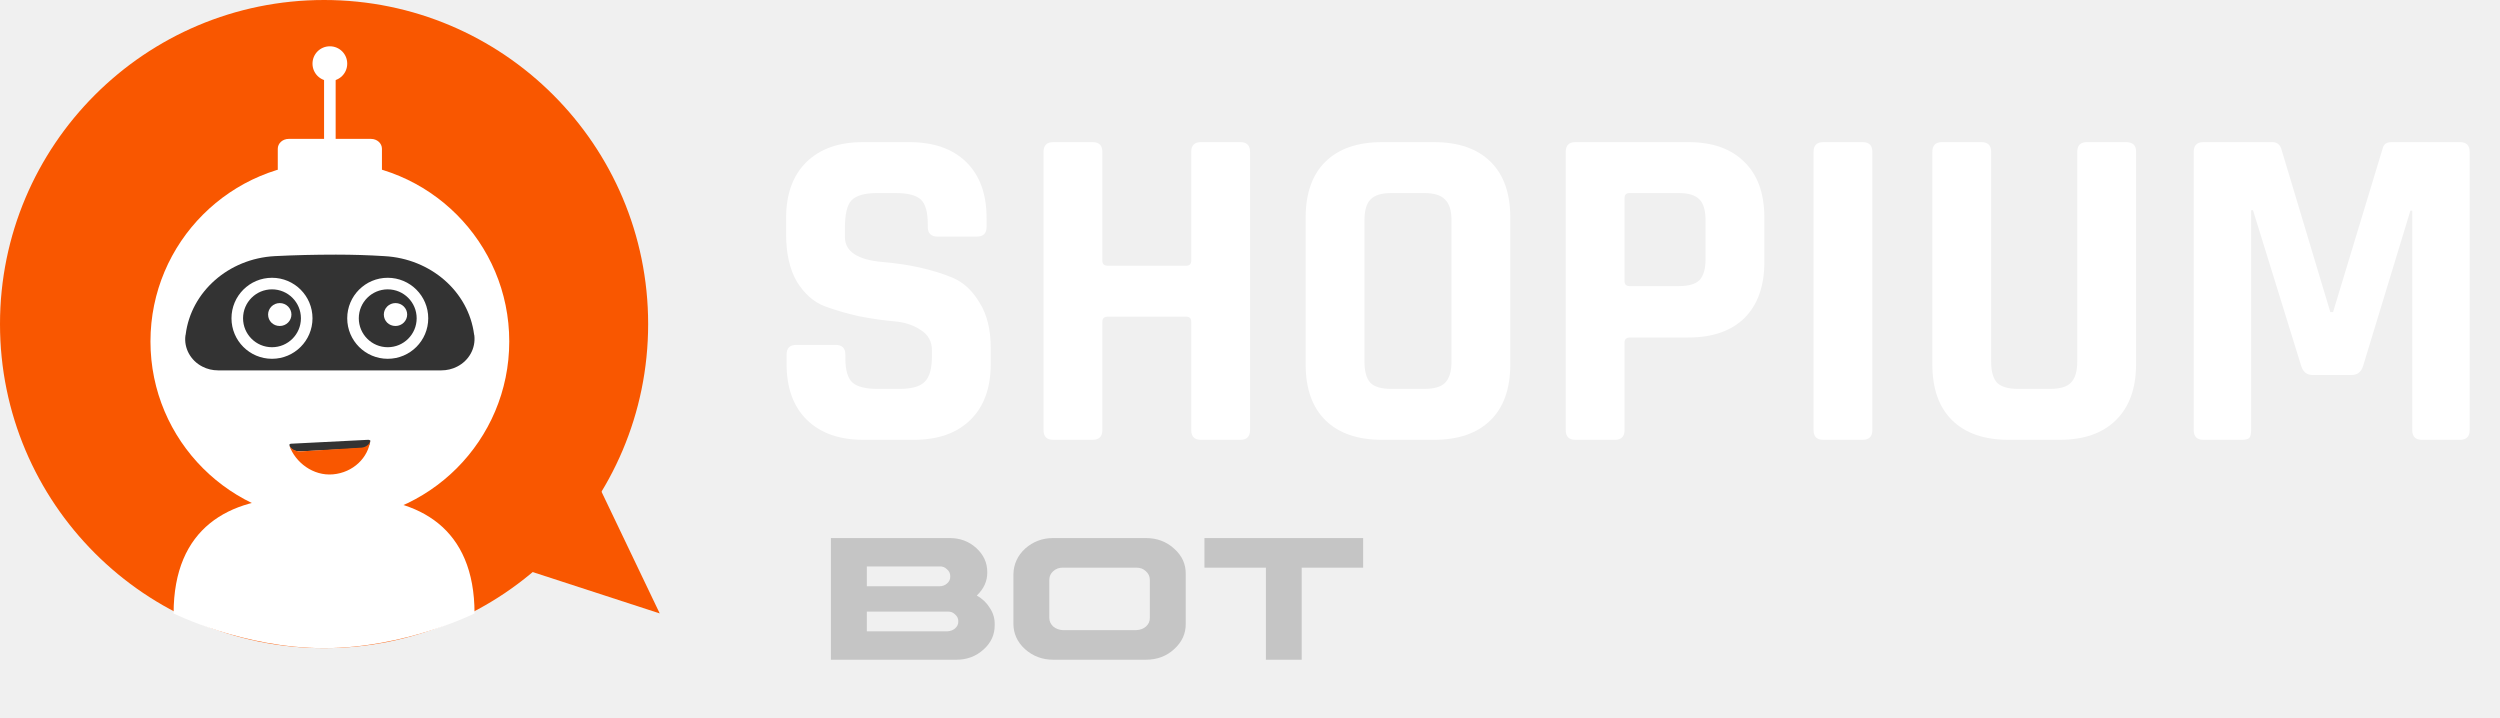
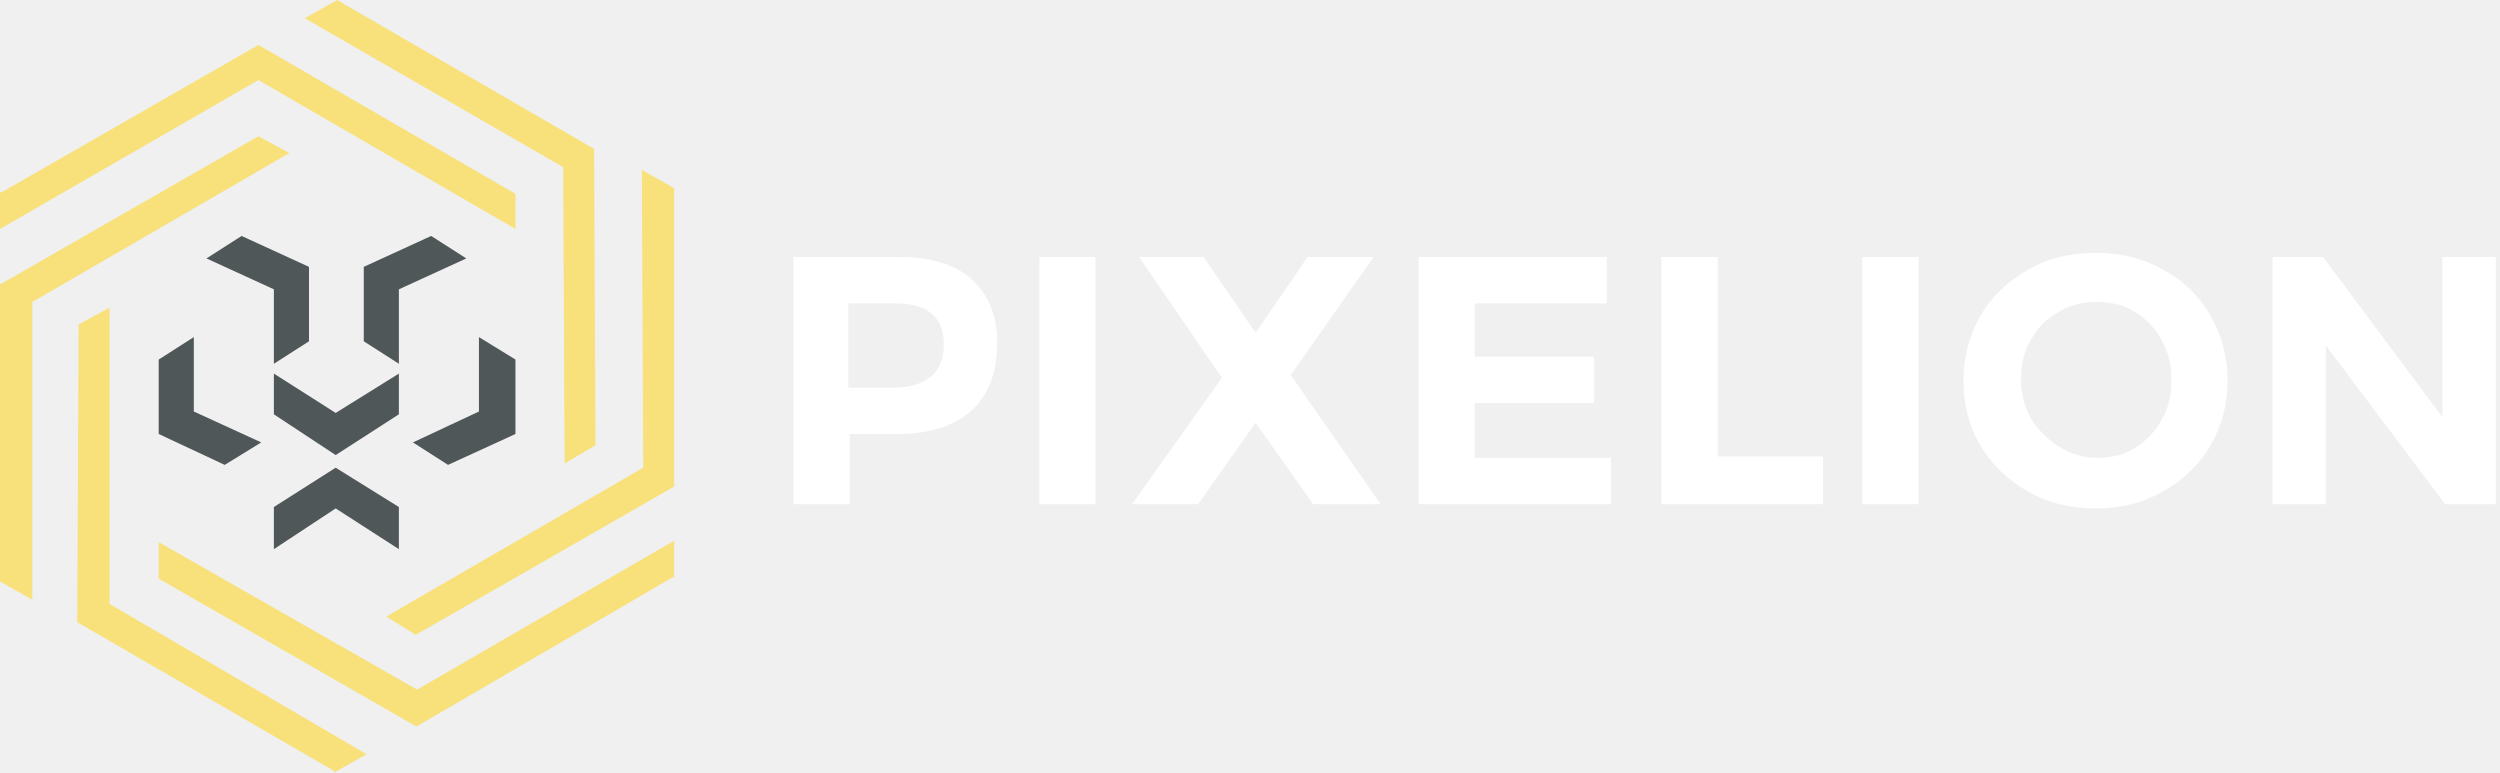
- <svg xmlns="http://www.w3.org/2000/svg" width="216" height="62" viewBox="0 0 216 62" fill="none">
-   <path d="M56 28C56 43.464 43.464 56 28 56C12.536 56 0 43.464 0 28C0 12.536 12.536 0 28 0C43.464 0 56 12.536 56 28Z" fill="#F95700" />
-   <circle cx="28.5" cy="29.5" r="15.5" fill="white" />
-   <path d="M25.661 43C19.797 43 15 45.588 15 53C15 53 21 56 28 56C35 56 41 53 41 53C41 45.588 36.203 43 30.339 43H25.661Z" fill="white" />
-   <path d="M39.496 31.675C39.078 31.892 38.596 32 38.135 32H18.849C18.368 32 17.907 31.892 17.488 31.675C16.462 31.154 15.876 30.069 16.022 28.985L16.043 28.898C16.504 25.21 19.75 22.347 23.728 22.13C25.404 22.043 27.183 22 29.026 22C30.471 22 31.853 22.043 33.214 22.13C37.214 22.347 40.481 25.189 40.962 28.898C40.962 28.92 40.983 28.985 40.983 28.985C41.109 30.091 40.523 31.154 39.496 31.675Z" fill="#333333" />
-   <path d="M36.5 27.5C36.5 29.157 35.157 30.5 33.5 30.5C31.843 30.5 30.5 29.157 30.5 27.5C30.5 25.843 31.843 24.5 33.5 24.5C35.157 24.5 36.5 25.843 36.5 27.5Z" fill="#333333" stroke="white" />
-   <path d="M35.18 27.176C35.18 27.709 34.74 28.165 34.172 28.165C33.603 28.165 33.163 27.734 33.163 27.176C33.163 26.643 33.603 26.186 34.172 26.186C34.74 26.186 35.18 26.643 35.18 27.176Z" fill="white" />
-   <path d="M26.5 27.5C26.5 29.157 25.157 30.5 23.5 30.5C21.843 30.5 20.5 29.157 20.5 27.5C20.5 25.843 21.843 24.5 23.5 24.5C25.157 24.5 26.5 25.843 26.5 27.5Z" fill="#333333" stroke="white" />
-   <path d="M25.18 27.176C25.18 27.709 24.74 28.165 24.172 28.165C23.603 28.165 23.163 27.734 23.163 27.176C23.163 26.643 23.603 26.186 24.172 26.186C24.74 26.186 25.18 26.643 25.18 27.176Z" fill="white" />
-   <path d="M29 6H28V13H29V6Z" fill="white" />
-   <path d="M32.054 16H24.946C24.421 16 24 15.621 24 15.147V12.853C24 12.379 24.421 12 24.946 12H32.054C32.579 12 33 12.379 33 12.853V15.147C33 15.621 32.579 16 32.054 16Z" fill="white" />
-   <path d="M30 5.5C30 6.333 29.333 7 28.5 7C27.667 7 27 6.333 27 5.5C27 4.667 27.667 4 28.5 4C29.333 4 30 4.667 30 5.5Z" fill="white" />
-   <path d="M31.931 38.361C31.886 38.566 31.611 38.709 31.245 38.733L25.984 38.997C25.595 39.021 25.229 38.901 25.114 38.709C25.069 38.625 25.023 38.541 25 38.444C25 38.42 25 38.396 25.046 38.372C25.069 38.348 25.114 38.336 25.16 38.336L31.794 38C31.84 38 31.886 38 31.931 38.024C31.977 38.036 32 38.06 32 38.084C32 38.18 31.954 38.277 31.931 38.361Z" fill="#333333" />
-   <path d="M32 38C31.836 39.547 30.502 40.832 28.769 40.984C27.06 41.137 25.515 39.959 25 38.5C25.14 38.805 25.625 39.044 26 39L31.251 38.675C31.649 38.632 31.977 38.37 32 38Z" fill="#F95700" />
-   <path d="M51.261 41L57 53L45 49.093L51.261 41Z" fill="#F95700" />
-   <path d="M71.791 46.488V57H82.637C83.551 57 84.33 56.707 84.975 56.121C85.631 55.535 85.953 54.826 85.941 53.994C85.959 53.467 85.821 52.98 85.528 52.535C85.247 52.078 84.869 51.718 84.394 51.454C85.01 50.874 85.311 50.2 85.3 49.433C85.3 48.618 84.983 47.924 84.351 47.35C83.718 46.775 82.953 46.488 82.057 46.488H71.791ZM74.894 48.94H81.16C81.424 48.923 81.644 49.005 81.819 49.187C82.013 49.345 82.106 49.55 82.101 49.802C82.112 50.042 82.022 50.244 81.828 50.408C81.652 50.572 81.43 50.654 81.16 50.654H74.894V48.94ZM74.894 52.843H81.855C82.124 52.825 82.347 52.907 82.522 53.089C82.716 53.259 82.807 53.461 82.795 53.695C82.807 53.918 82.716 54.117 82.522 54.293C82.347 54.445 82.124 54.53 81.855 54.548H74.894V52.843ZM90.995 46.488C90.064 46.488 89.255 46.793 88.569 47.402C87.913 48.012 87.576 48.75 87.559 49.617V53.88C87.559 54.741 87.893 55.477 88.561 56.086C89.246 56.695 90.058 57 90.995 57H99.002C99.969 57 100.78 56.698 101.437 56.095C102.122 55.48 102.459 54.741 102.447 53.88V49.617C102.465 48.75 102.131 48.012 101.445 47.402C100.777 46.793 99.963 46.488 99.002 46.488H90.995ZM91.821 49.046H98.185C98.507 49.04 98.779 49.143 99.002 49.353C99.231 49.553 99.345 49.802 99.345 50.101V53.388C99.351 53.675 99.239 53.924 99.011 54.135C98.794 54.322 98.519 54.425 98.185 54.442H91.821C91.505 54.425 91.232 54.322 91.004 54.135C90.775 53.924 90.661 53.675 90.661 53.388V50.101C90.661 49.802 90.772 49.553 90.995 49.353C91.23 49.143 91.505 49.04 91.821 49.046ZM104.064 46.488V49.046H109.373V57H112.467V49.046H117.775V46.488H104.064Z" fill="#C5C5C5" />
-   <path d="M67.96 31.44V30.64C67.96 30.08 68.24 29.8 68.8 29.8H72.2C72.76 29.8 73.04 30.08 73.04 30.64V30.96C73.04 31.973 73.24 32.667 73.64 33.04C74.04 33.413 74.773 33.6 75.84 33.6H77.72C78.76 33.6 79.48 33.4 79.88 33C80.307 32.6 80.52 31.853 80.52 30.76V30.28C80.52 29.507 80.2 28.92 79.56 28.52C78.947 28.093 78.173 27.84 77.24 27.76C76.307 27.68 75.293 27.533 74.2 27.32C73.133 27.08 72.133 26.787 71.2 26.44C70.267 26.067 69.48 25.36 68.84 24.32C68.227 23.253 67.92 21.893 67.92 20.24V18.84C67.92 16.76 68.507 15.147 69.68 14C70.853 12.853 72.48 12.28 74.56 12.28H78.56C80.667 12.28 82.307 12.853 83.48 14C84.653 15.147 85.24 16.76 85.24 18.84V19.6C85.24 20.16 84.96 20.44 84.4 20.44H81C80.44 20.44 80.16 20.16 80.16 19.6V19.36C80.16 18.32 79.96 17.613 79.56 17.24C79.16 16.867 78.427 16.68 77.36 16.68H75.8C74.707 16.68 73.96 16.893 73.56 17.32C73.187 17.72 73 18.52 73 19.72V20.48C73 21.733 74.093 22.453 76.28 22.64C78.547 22.827 80.56 23.28 82.32 24C83.253 24.4 84.027 25.12 84.64 26.16C85.28 27.173 85.6 28.48 85.6 30.08V31.44C85.6 33.52 85.013 35.133 83.84 36.28C82.667 37.427 81.04 38 78.96 38H74.6C72.52 38 70.893 37.427 69.72 36.28C68.547 35.133 67.96 33.52 67.96 31.44ZM94.403 38H91.002C90.442 38 90.162 37.72 90.162 37.16V13.12C90.162 12.56 90.442 12.28 91.002 12.28H94.403C94.963 12.28 95.243 12.56 95.243 13.12V22.52C95.243 22.813 95.403 22.96 95.722 22.96H102.483C102.776 22.96 102.923 22.813 102.923 22.52V13.12C102.923 12.56 103.203 12.28 103.763 12.28H107.163C107.723 12.28 108.003 12.56 108.003 13.12V37.16C108.003 37.72 107.723 38 107.163 38H103.763C103.203 38 102.923 37.72 102.923 37.16V27.8C102.923 27.507 102.776 27.36 102.483 27.36H95.722C95.403 27.36 95.243 27.507 95.243 27.8V37.16C95.243 37.72 94.963 38 94.403 38ZM120.209 33.6H123.049C123.903 33.6 124.503 33.427 124.849 33.08C125.223 32.707 125.409 32.093 125.409 31.24V19.04C125.409 18.187 125.223 17.587 124.849 17.24C124.503 16.867 123.903 16.68 123.049 16.68H120.209C119.356 16.68 118.756 16.867 118.409 17.24C118.063 17.587 117.889 18.187 117.889 19.04V31.24C117.889 32.093 118.063 32.707 118.409 33.08C118.756 33.427 119.356 33.6 120.209 33.6ZM123.889 38H119.409C117.303 38 115.676 37.44 114.529 36.32C113.383 35.2 112.809 33.587 112.809 31.48V18.8C112.809 16.693 113.383 15.08 114.529 13.96C115.676 12.84 117.303 12.28 119.409 12.28H123.889C125.996 12.28 127.623 12.84 128.769 13.96C129.916 15.08 130.489 16.693 130.489 18.8V31.48C130.489 33.587 129.916 35.2 128.769 36.32C127.623 37.44 125.996 38 123.889 38ZM139.52 38H136.12C135.56 38 135.28 37.72 135.28 37.16V13.12C135.28 12.56 135.56 12.28 136.12 12.28H145.88C147.96 12.28 149.573 12.853 150.72 14C151.866 15.12 152.44 16.72 152.44 18.8V22.64C152.44 24.72 151.866 26.333 150.72 27.48C149.573 28.6 147.96 29.16 145.88 29.16H140.84C140.52 29.16 140.36 29.307 140.36 29.6V37.16C140.36 37.72 140.08 38 139.52 38ZM140.8 24.72H145.04C145.893 24.72 146.493 24.547 146.84 24.2C147.186 23.827 147.36 23.227 147.36 22.4V19.04C147.36 18.187 147.186 17.587 146.84 17.24C146.493 16.867 145.893 16.68 145.04 16.68H140.8C140.506 16.68 140.36 16.827 140.36 17.12V24.28C140.36 24.573 140.506 24.72 140.8 24.72ZM161.771 13.12V37.16C161.771 37.72 161.491 38 160.931 38H157.531C156.971 38 156.691 37.72 156.691 37.16V13.12C156.691 12.56 156.971 12.28 157.531 12.28H160.931C161.491 12.28 161.771 12.56 161.771 13.12ZM180.315 12.28H183.675C184.261 12.28 184.555 12.547 184.555 13.08V31.48C184.555 33.56 183.968 35.173 182.795 36.32C181.648 37.44 180.035 38 177.955 38H173.555C171.448 38 169.821 37.44 168.675 36.32C167.528 35.2 166.955 33.587 166.955 31.48V13.12C166.955 12.56 167.235 12.28 167.795 12.28H171.195C171.755 12.28 172.035 12.56 172.035 13.12V31.24C172.035 32.093 172.208 32.707 172.555 33.08C172.928 33.427 173.528 33.6 174.355 33.6H177.115C177.968 33.6 178.568 33.427 178.915 33.08C179.288 32.707 179.475 32.093 179.475 31.24V13.12C179.475 12.56 179.755 12.28 180.315 12.28ZM206.618 12.28H212.538C213.098 12.28 213.378 12.56 213.378 13.12V37.16C213.378 37.72 213.098 38 212.538 38H209.258C208.698 38 208.418 37.72 208.418 37.16V18.2H208.258L204.178 31.6C204.018 32.133 203.684 32.4 203.178 32.4H199.818C199.311 32.4 198.978 32.133 198.818 31.6L194.658 18.16H194.498V37.16C194.498 37.48 194.444 37.707 194.338 37.84C194.231 37.947 194.004 38 193.658 38H190.378C189.818 38 189.538 37.72 189.538 37.16V13.12C189.538 12.56 189.818 12.28 190.378 12.28H196.338C196.711 12.28 196.964 12.467 197.098 12.84L201.338 26.96H201.578L205.858 12.84C205.938 12.467 206.191 12.28 206.618 12.28Z" fill="white" />
+ <svg xmlns="http://www.w3.org/2000/svg" version="1.1" id="Слой_1" x="0px" y="0px" viewBox="0 0 178 55" style="enable-background:new 0 0 178 55;" xml:space="preserve">
+   <style type="text/css">
+ 	.st0{fill:none;}
+ 	.st1{fill:#FFFFFF;}
+ 	.st2{fill:#F8E07A;}
+ 	.st3{fill:#505759;}
+ </style>
+   <path class="st0" d="M0,0" />
+   <path class="st1" d="M69.2,19.9c-1.2-1.1-3-1.6-5.2-1.6h-7.5v17.6h4v-5H64c2.2,0,4-0.6,5.2-1.7s1.8-2.7,1.8-4.8  C71,22.5,70.4,21,69.2,19.9z M66.3,26.8c-0.6,0.5-1.5,0.8-2.6,0.8h-3.3v-6h3.3c1.1,0,2,0.2,2.6,0.7s0.9,1.2,0.9,2.2  C67.2,25.5,66.9,26.3,66.3,26.8z" />
+   <rect x="74" y="18.3" class="st1" width="4" height="17.6" />
+   <polygon class="st1" points="97.8,18.3 93.1,18.3 89.4,23.7 85.7,18.3 81.1,18.3 87,26.9 80.6,35.9 85.3,35.9 89.4,30.1 93.5,35.9   98.3,35.9 91.9,26.7 " />
+   <polygon class="st1" points="105,28.7 113.5,28.7 113.5,25.4 105,25.4 105,21.6 114.4,21.6 114.4,18.3 101,18.3 101,35.9   114.7,35.9 114.7,32.6 105,32.6 " />
+   <polygon class="st1" points="122.3,18.3 118.3,18.3 118.3,35.9 129.8,35.9 129.8,32.5 122.3,32.5 " />
+   <rect x="132.6" y="18.3" class="st1" width="4" height="17.6" />
+   <path class="st1" d="M154,19.2c-1.4-0.8-3-1.2-4.8-1.2s-3.4,0.4-4.8,1.2c-1.4,0.8-2.6,1.9-3.4,3.3c-0.8,1.4-1.2,2.9-1.2,4.6  s0.4,3.3,1.2,4.6c0.8,1.4,2,2.5,3.4,3.3s3,1.2,4.8,1.2s3.4-0.4,4.8-1.2c1.4-0.8,2.6-1.9,3.4-3.3c0.8-1.4,1.2-2.9,1.2-4.6  s-0.4-3.2-1.2-4.6C156.6,21.1,155.5,20,154,19.2z M153.9,29.9c-0.5,0.9-1.1,1.5-1.9,2c-0.8,0.5-1.7,0.7-2.7,0.7s-1.9-0.3-2.7-0.8  s-1.5-1.2-2-2c-0.5-0.9-0.7-1.8-0.7-2.8s0.2-2,0.7-2.8c0.5-0.9,1.1-1.5,2-2c0.8-0.5,1.7-0.7,2.7-0.7s1.9,0.2,2.7,0.7s1.5,1.2,1.9,2  c0.5,0.9,0.7,1.8,0.7,2.8C154.6,28.1,154.4,29.1,153.9,29.9z" />
+   <polygon class="st1" points="173.9,18.3 173.9,29.7 165.4,18.3 161.8,18.3 161.8,35.9 165.6,35.9 165.6,24.6 174.1,35.9 177.7,35.9   177.7,18.3 " />
+   <g>
+     <polygon class="st2" points="18.4,5.7 36.7,16.3 36.7,13.8 18.4,3.2 18.4,3.2 0.1,13.7 0,13.7 0,16.3  " />
+     <polygon class="st2" points="40.2,33 42.4,31.7 42.3,10.6 24,0 21.7,1.3 40.1,11.9  " />
+     <polygon class="st2" points="7.8,21.9 5.6,23.1 5.5,44.3 23.8,54.9 23.8,55 26.1,53.7 7.8,43  " />
+     <polygon class="st2" points="20.6,10.9 18.4,9.7 0.1,20.2 0,20.2 0,41.4 2.3,42.7 2.3,21.5  " />
+     <polygon class="st2" points="45.7,12.1 45.8,33.3 27.5,43.9 29.6,45.2 47.9,34.7 48,34.6 48,13.5 48,13.4  " />
+     <polygon class="st2" points="11.3,38.6 11.3,41.2 29.6,51.7 29.7,51.7 47.9,41.1 48,41.1 48,38.5 29.7,49.1  " />
+     <g>
+       <polygon class="st3" points="23.9,33.3 19.5,36.1 19.5,39.1 23.9,36.2 28.4,39.1 28.4,36.1   " />
+       <polygon class="st3" points="19.5,26.6 19.5,29.5 23.9,32.4 28.4,29.5 28.4,26.6 23.9,29.4   " />
+       <polygon class="st3" points="30.7,16.8 25.9,19 25.9,24.3 28.4,25.9 28.4,20.6 33.2,18.4   " />
+       <polygon class="st3" points="22,19 17.2,16.8 14.7,18.4 19.5,20.6 19.5,25.9 22,24.3   " />
+       <polygon class="st3" points="11.3,30.9 16,33.1 18.6,31.5 13.8,29.3 13.8,24 11.3,25.6   " />
+       <polygon class="st3" points="36.7,25.6 34.1,24 34.1,29.3 29.4,31.5 31.9,33.1 36.7,30.9   " />
+     </g>
+   </g>
</svg>
